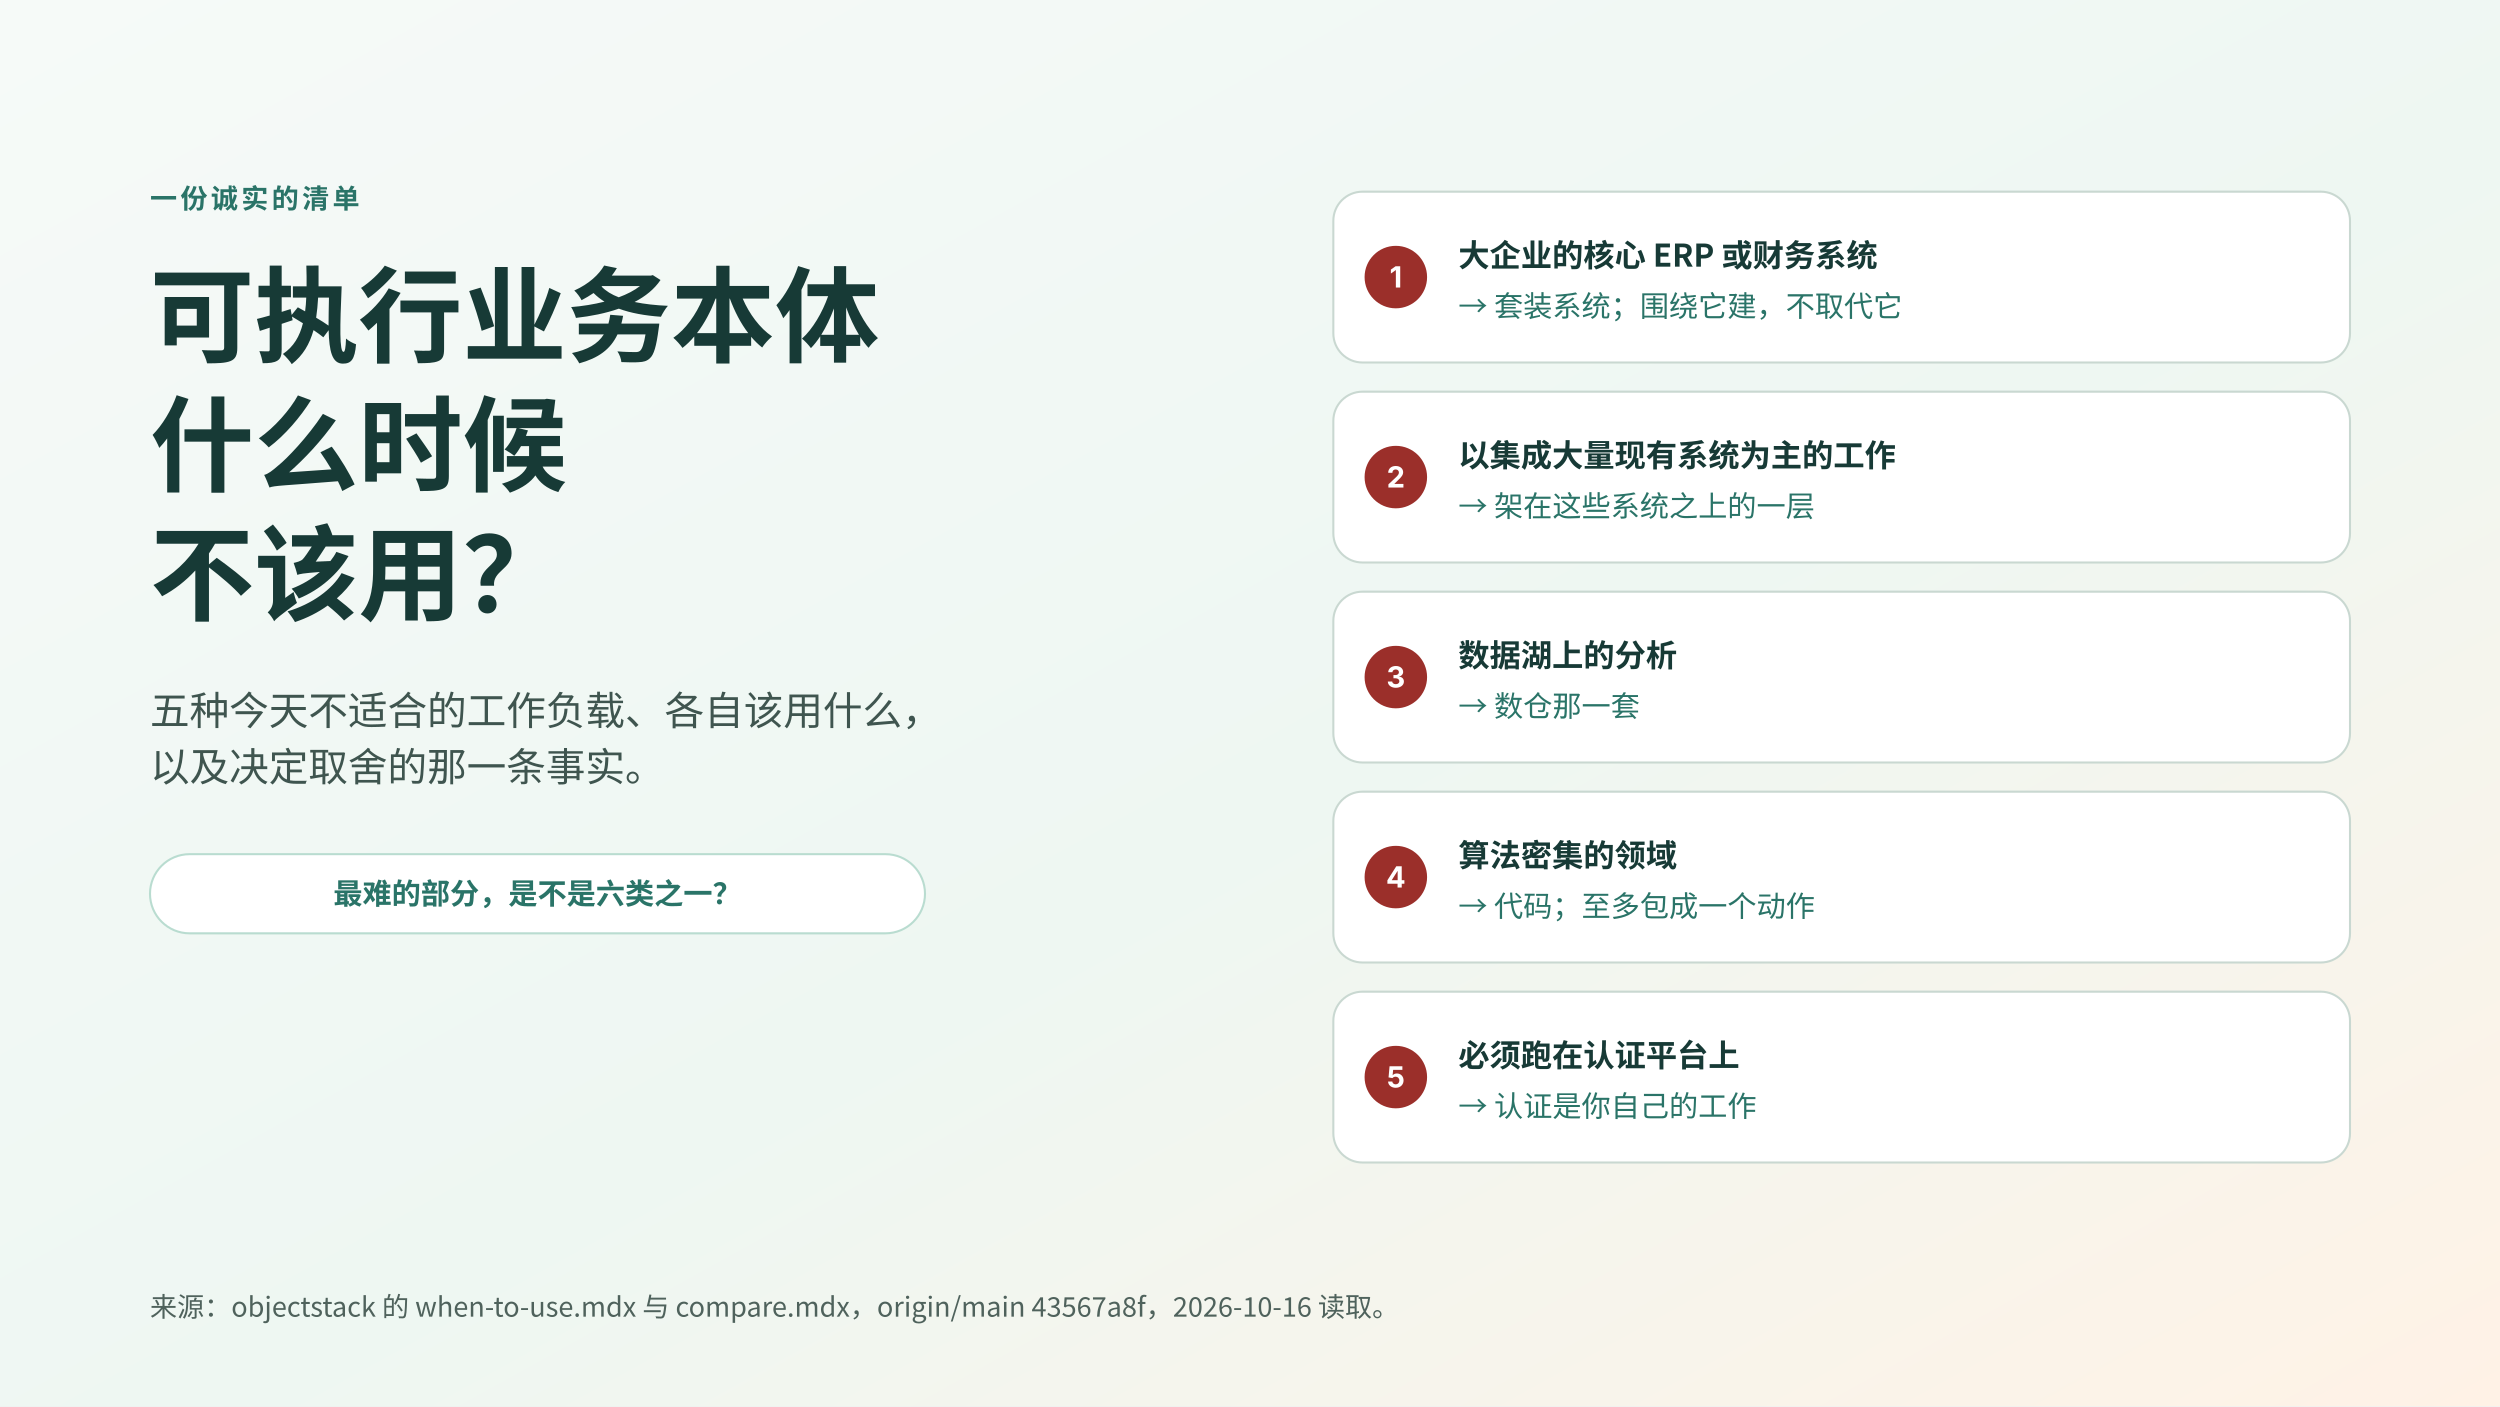
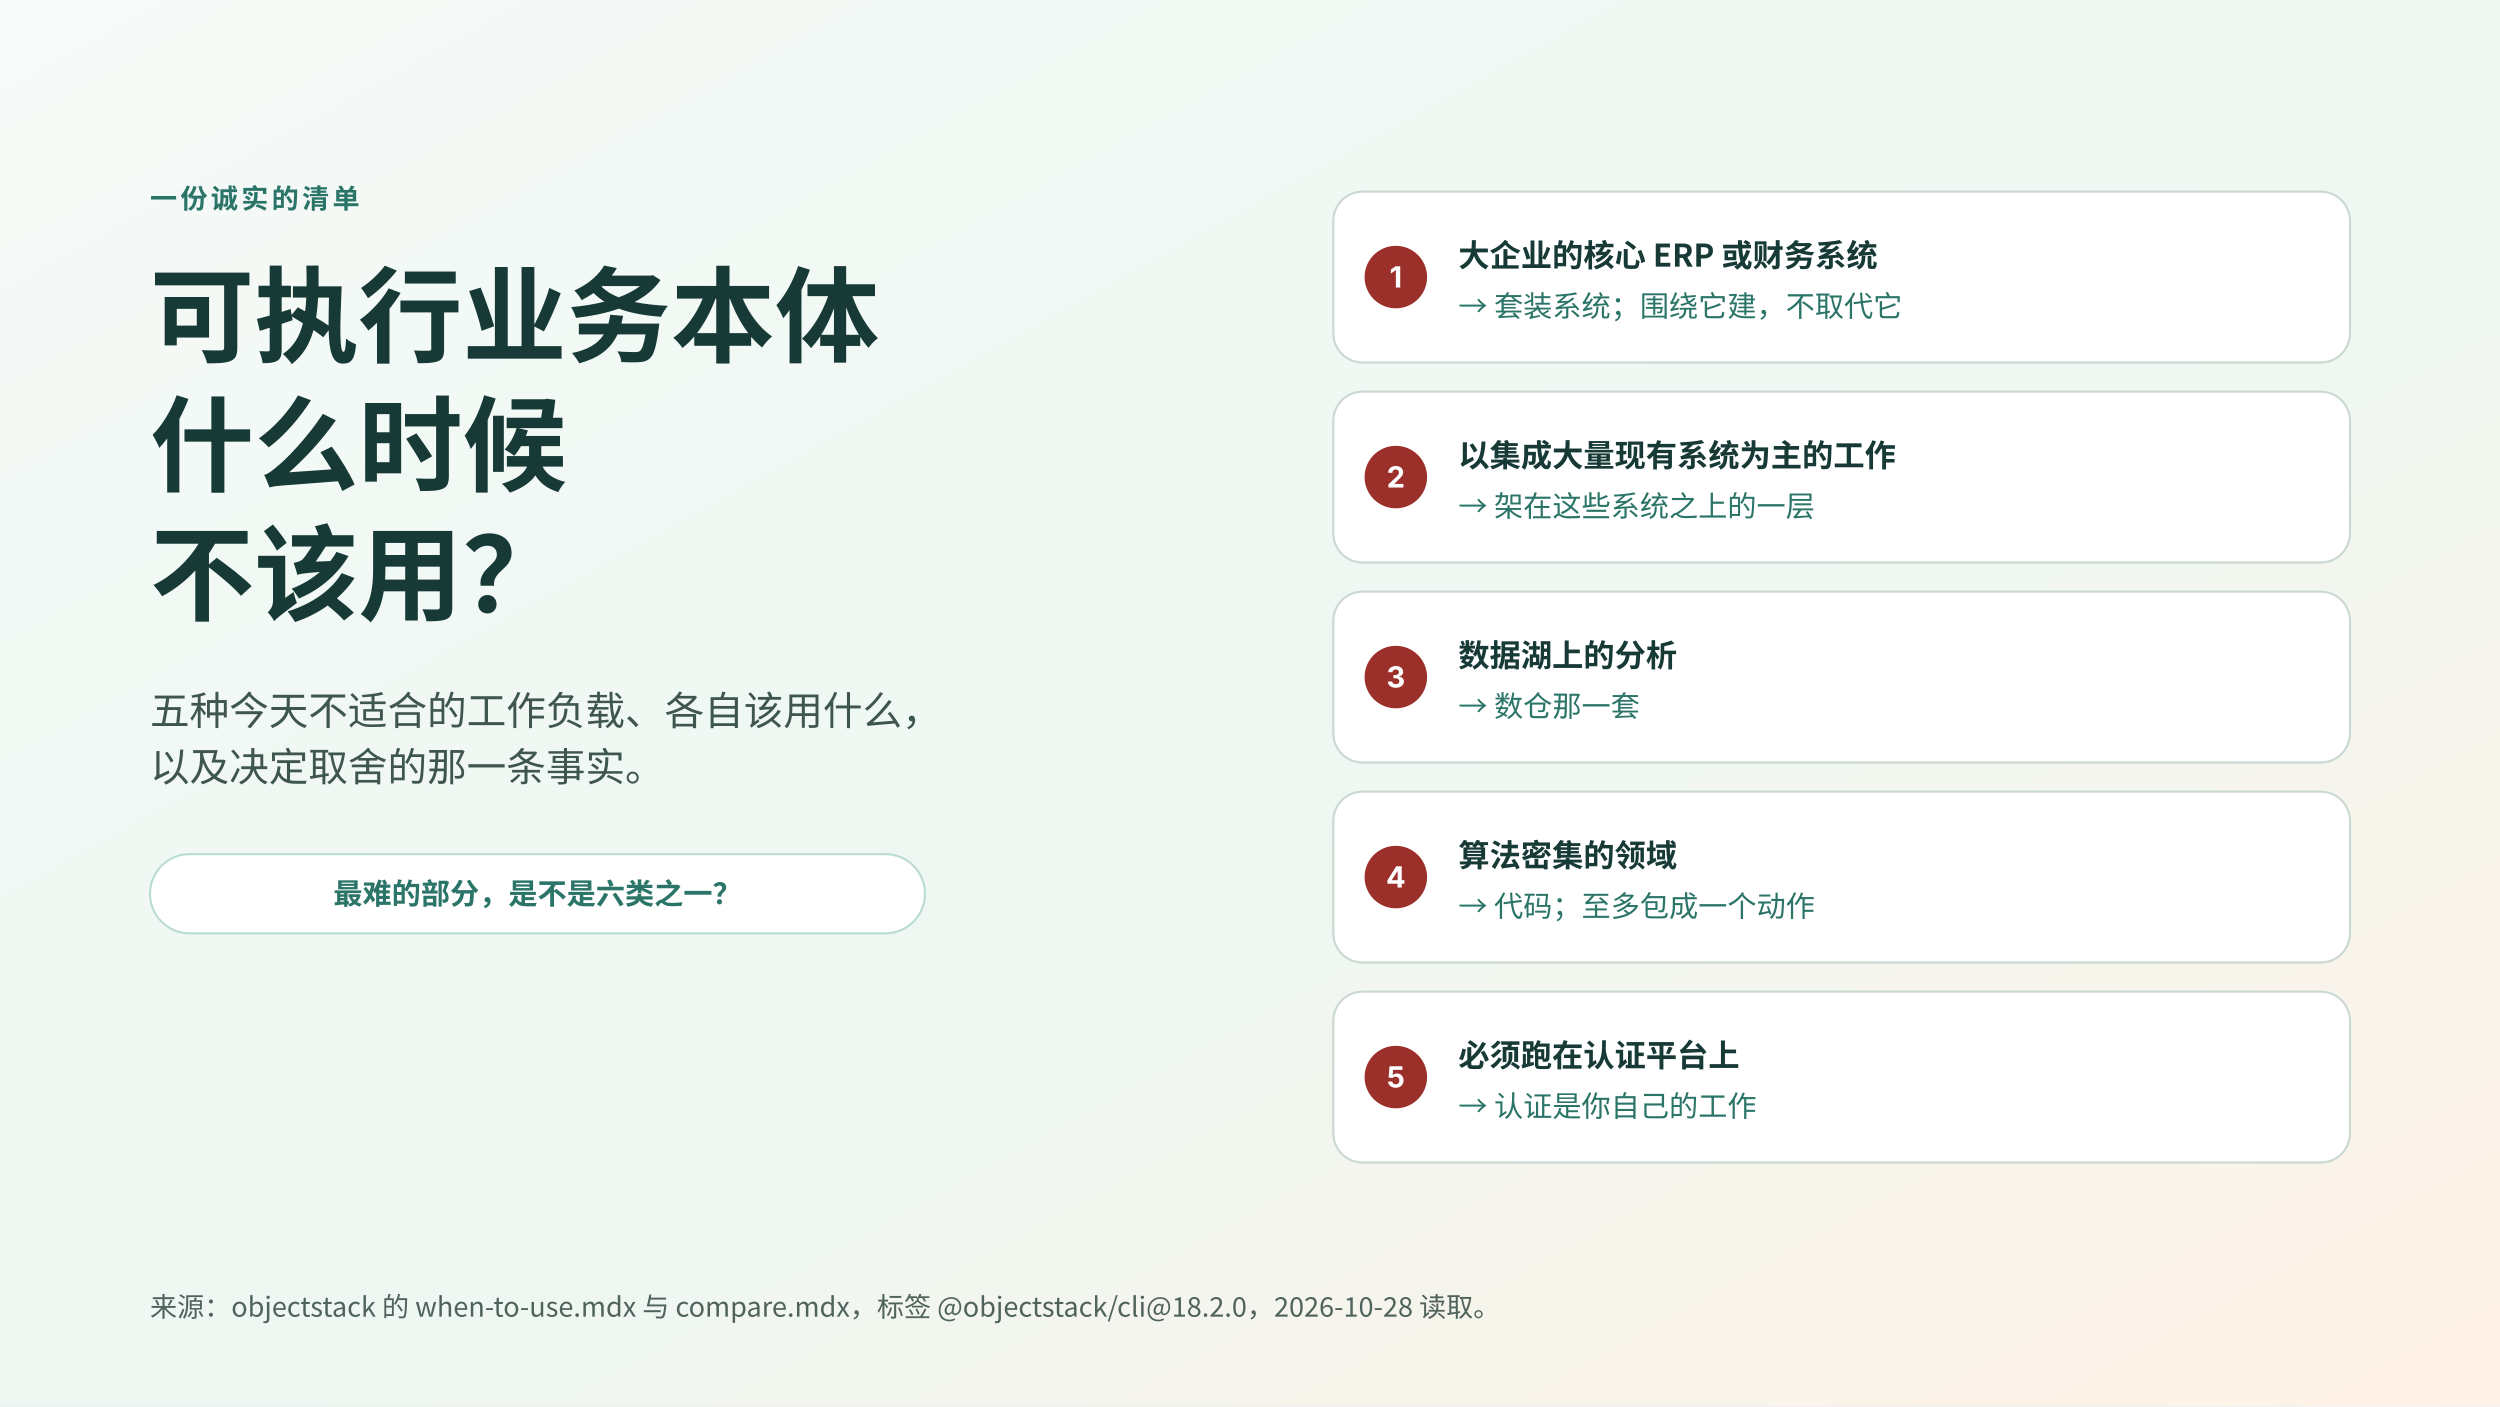
<svg xmlns="http://www.w3.org/2000/svg" viewBox="0 0 1200 675" role="img" aria-label="什么时候不该用可执行业务本体：五种今天不适合的工作负载，各自该用什么。大企业的核心 ERP 或财务系统，用套装系统，围绕它建而不取代它。以集成大量现有系统为主的工作，用架在这些系统之上的一层。数据湖上的分析，用数仓那一套。算法密集的领域，用代码，至多包成一个动作。必须跑在认证平台上，认证是你自己的工作。五种情形底下的同一条测试：最难的部分，是不是六类之一？">
  <defs>
    <linearGradient id="bg" x1="0" x2="1" y1="0" y2="1">
      <stop stop-color="#f6faf8" />
      <stop offset=".55" stop-color="#eef7f2" />
      <stop offset="1" stop-color="#fff2e6" />
    </linearGradient>
  </defs>
  <rect width="1200" height="675" fill="url(#bg)" />
  <text x="72" y="100" font-family="-apple-system, BlinkMacSystemFont, 'Segoe UI', 'PingFang SC', 'Noto Sans CJK SC', sans-serif" font-size="13" font-weight="700" letter-spacing="1.6" fill="#2a7468">一份诚实的清单</text>
  <text x="72" y="170" font-family="-apple-system, BlinkMacSystemFont, 'Segoe UI', 'PingFang SC', 'Noto Sans CJK SC', sans-serif" font-size="50" font-weight="800" fill="#173a36">可执行业务本体</text>
  <text x="72" y="232" font-family="-apple-system, BlinkMacSystemFont, 'Segoe UI', 'PingFang SC', 'Noto Sans CJK SC', sans-serif" font-size="50" font-weight="800" fill="#173a36">什么时候</text>
  <text x="72" y="294" font-family="-apple-system, BlinkMacSystemFont, 'Segoe UI', 'PingFang SC', 'Noto Sans CJK SC', sans-serif" font-size="50" font-weight="800" fill="#173a36">不该用？</text>
  <text x="72" y="348" font-family="-apple-system, BlinkMacSystemFont, 'Segoe UI', 'PingFang SC', 'Noto Sans CJK SC', sans-serif" font-size="19" fill="#3f554f">五种今天不适合的工作负载、各自该用什么，</text>
  <text x="72" y="375" font-family="-apple-system, BlinkMacSystemFont, 'Segoe UI', 'PingFang SC', 'Noto Sans CJK SC', sans-serif" font-size="19" fill="#3f554f">以及决定取舍的那一条事实。</text>
  <g transform="translate(72 410)">
    <rect width="372" height="38" rx="19" fill="#ffffff" stroke="#b9dcd0" />
    <text x="186" y="24" font-family="-apple-system, BlinkMacSystemFont, 'Segoe UI', 'PingFang SC', 'Noto Sans CJK SC', sans-serif" font-size="14" font-weight="600" text-anchor="middle" fill="#2a7468">最难的部分，是不是六类之一？</text>
  </g>
  <g transform="translate(640 92)">
    <rect width="488" height="82" rx="14" fill="#ffffff" stroke="#c9d8d1" />
    <circle cx="30" cy="41" r="15" fill="#9b2f2a" />
    <text x="30" y="46" font-family="-apple-system, BlinkMacSystemFont, 'Segoe UI', sans-serif" font-size="14" font-weight="700" text-anchor="middle" fill="#ffffff">1</text>
    <text x="60" y="36" font-family="-apple-system, BlinkMacSystemFont, 'Segoe UI', 'PingFang SC', 'Noto Sans CJK SC', sans-serif" font-size="15" font-weight="700" fill="#173a36">大企业的核心 ERP 或财务系统</text>
    <text x="60" y="60" font-family="-apple-system, BlinkMacSystemFont, 'Segoe UI', 'PingFang SC', 'Noto Sans CJK SC', sans-serif" font-size="14" fill="#2a7468">→ 套装系统；围绕它建，不取代它</text>
  </g>
  <g transform="translate(640 188)">
    <rect width="488" height="82" rx="14" fill="#ffffff" stroke="#c9d8d1" />
    <circle cx="30" cy="41" r="15" fill="#9b2f2a" />
    <text x="30" y="46" font-family="-apple-system, BlinkMacSystemFont, 'Segoe UI', sans-serif" font-size="14" font-weight="700" text-anchor="middle" fill="#ffffff">2</text>
    <text x="60" y="36" font-family="-apple-system, BlinkMacSystemFont, 'Segoe UI', 'PingFang SC', 'Noto Sans CJK SC', sans-serif" font-size="15" font-weight="700" fill="#173a36">以集成大量现有系统为主的工作</text>
    <text x="60" y="60" font-family="-apple-system, BlinkMacSystemFont, 'Segoe UI', 'PingFang SC', 'Noto Sans CJK SC', sans-serif" font-size="14" fill="#2a7468">→ 架在这些系统之上的一层</text>
  </g>
  <g transform="translate(640 284)">
    <rect width="488" height="82" rx="14" fill="#ffffff" stroke="#c9d8d1" />
    <circle cx="30" cy="41" r="15" fill="#9b2f2a" />
    <text x="30" y="46" font-family="-apple-system, BlinkMacSystemFont, 'Segoe UI', sans-serif" font-size="14" font-weight="700" text-anchor="middle" fill="#ffffff">3</text>
    <text x="60" y="36" font-family="-apple-system, BlinkMacSystemFont, 'Segoe UI', 'PingFang SC', 'Noto Sans CJK SC', sans-serif" font-size="15" font-weight="700" fill="#173a36">数据湖上的分析</text>
    <text x="60" y="60" font-family="-apple-system, BlinkMacSystemFont, 'Segoe UI', 'PingFang SC', 'Noto Sans CJK SC', sans-serif" font-size="14" fill="#2a7468">→ 数仓那一套</text>
  </g>
  <g transform="translate(640 380)">
    <rect width="488" height="82" rx="14" fill="#ffffff" stroke="#c9d8d1" />
    <circle cx="30" cy="41" r="15" fill="#9b2f2a" />
    <text x="30" y="46" font-family="-apple-system, BlinkMacSystemFont, 'Segoe UI', sans-serif" font-size="14" font-weight="700" text-anchor="middle" fill="#ffffff">4</text>
    <text x="60" y="36" font-family="-apple-system, BlinkMacSystemFont, 'Segoe UI', 'PingFang SC', 'Noto Sans CJK SC', sans-serif" font-size="15" font-weight="700" fill="#173a36">算法密集的领域</text>
    <text x="60" y="60" font-family="-apple-system, BlinkMacSystemFont, 'Segoe UI', 'PingFang SC', 'Noto Sans CJK SC', sans-serif" font-size="14" fill="#2a7468">→ 代码；至多包成一个动作</text>
  </g>
  <g transform="translate(640 476)">
    <rect width="488" height="82" rx="14" fill="#ffffff" stroke="#c9d8d1" />
    <circle cx="30" cy="41" r="15" fill="#9b2f2a" />
    <text x="30" y="46" font-family="-apple-system, BlinkMacSystemFont, 'Segoe UI', sans-serif" font-size="14" font-weight="700" text-anchor="middle" fill="#ffffff">5</text>
    <text x="60" y="36" font-family="-apple-system, BlinkMacSystemFont, 'Segoe UI', 'PingFang SC', 'Noto Sans CJK SC', sans-serif" font-size="15" font-weight="700" fill="#173a36">必须跑在认证平台上</text>
    <text x="60" y="60" font-family="-apple-system, BlinkMacSystemFont, 'Segoe UI', 'PingFang SC', 'Noto Sans CJK SC', sans-serif" font-size="14" fill="#2a7468">→ 认证是你自己的工作</text>
  </g>
-   <text x="72" y="632" font-family="-apple-system, BlinkMacSystemFont, 'Segoe UI', 'PingFang SC', 'Noto Sans CJK SC', sans-serif" font-size="13" fill="#4f625c">来源：objectstack 的 when-to-use.mdx 与 compare.mdx，origin/main 43567a8f，2026-10-16 读取。</text>
+   <text x="72" y="632" font-family="-apple-system, BlinkMacSystemFont, 'Segoe UI', 'PingFang SC', 'Noto Sans CJK SC', sans-serif" font-size="13" fill="#4f625c">来源：objectstack 的 when-to-use.mdx 与 compare.mdx，标签 @objectstack/cli@18.2.0，2026-10-28 读取。</text>
</svg>
